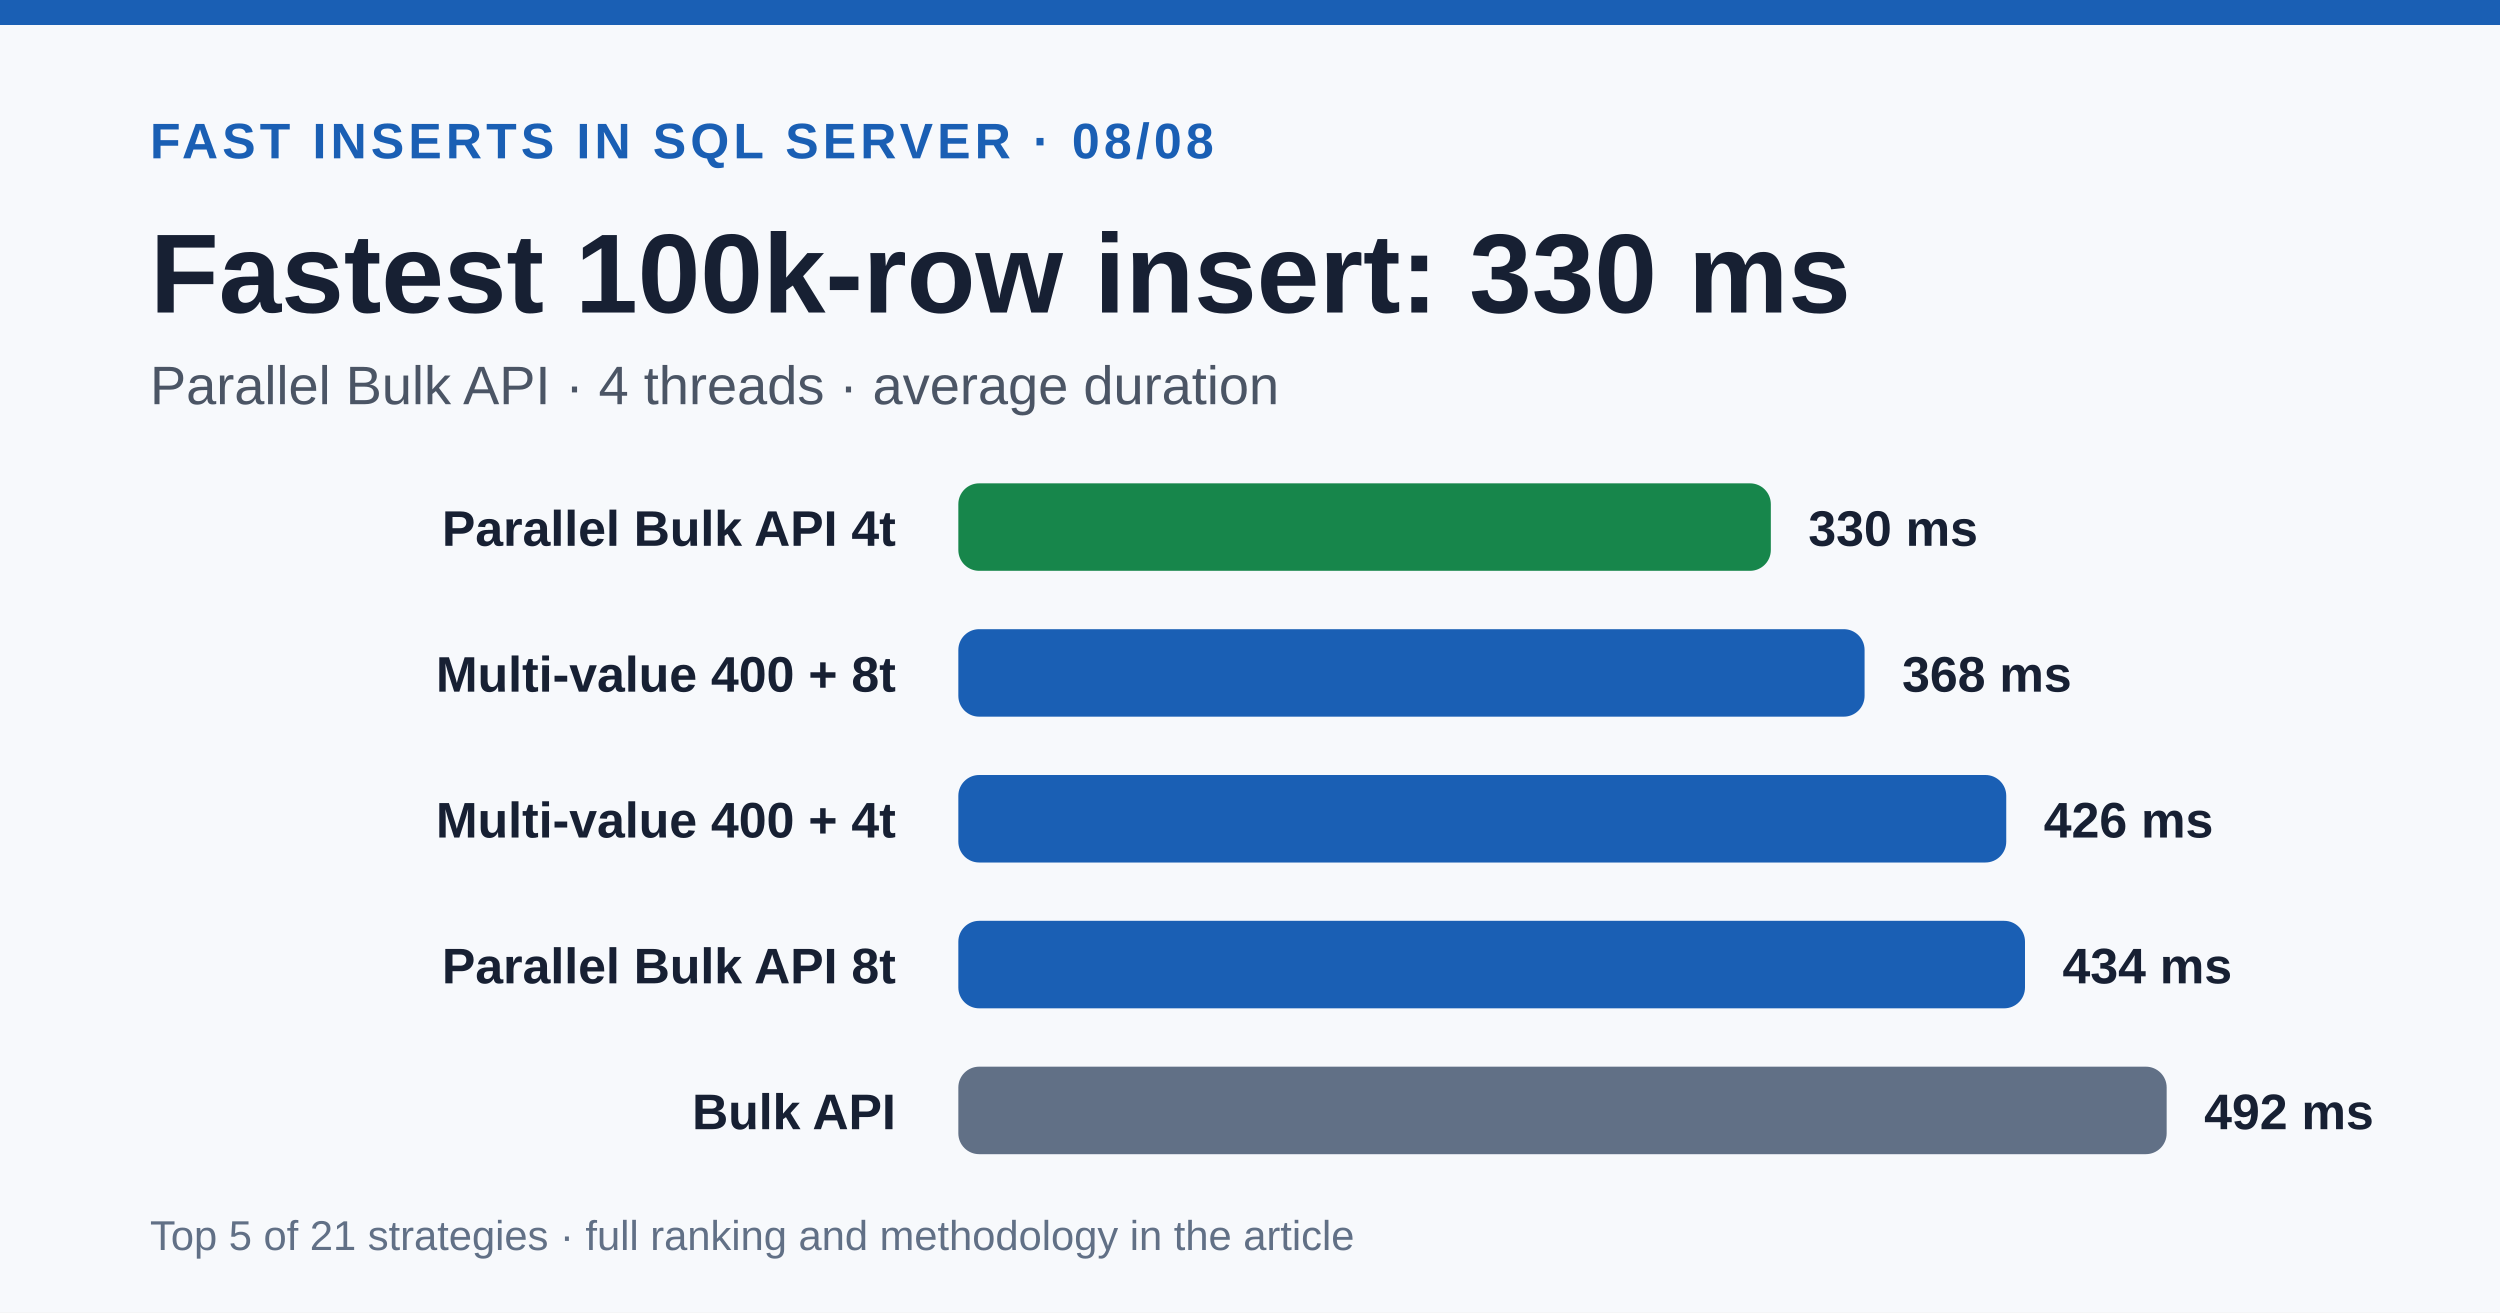
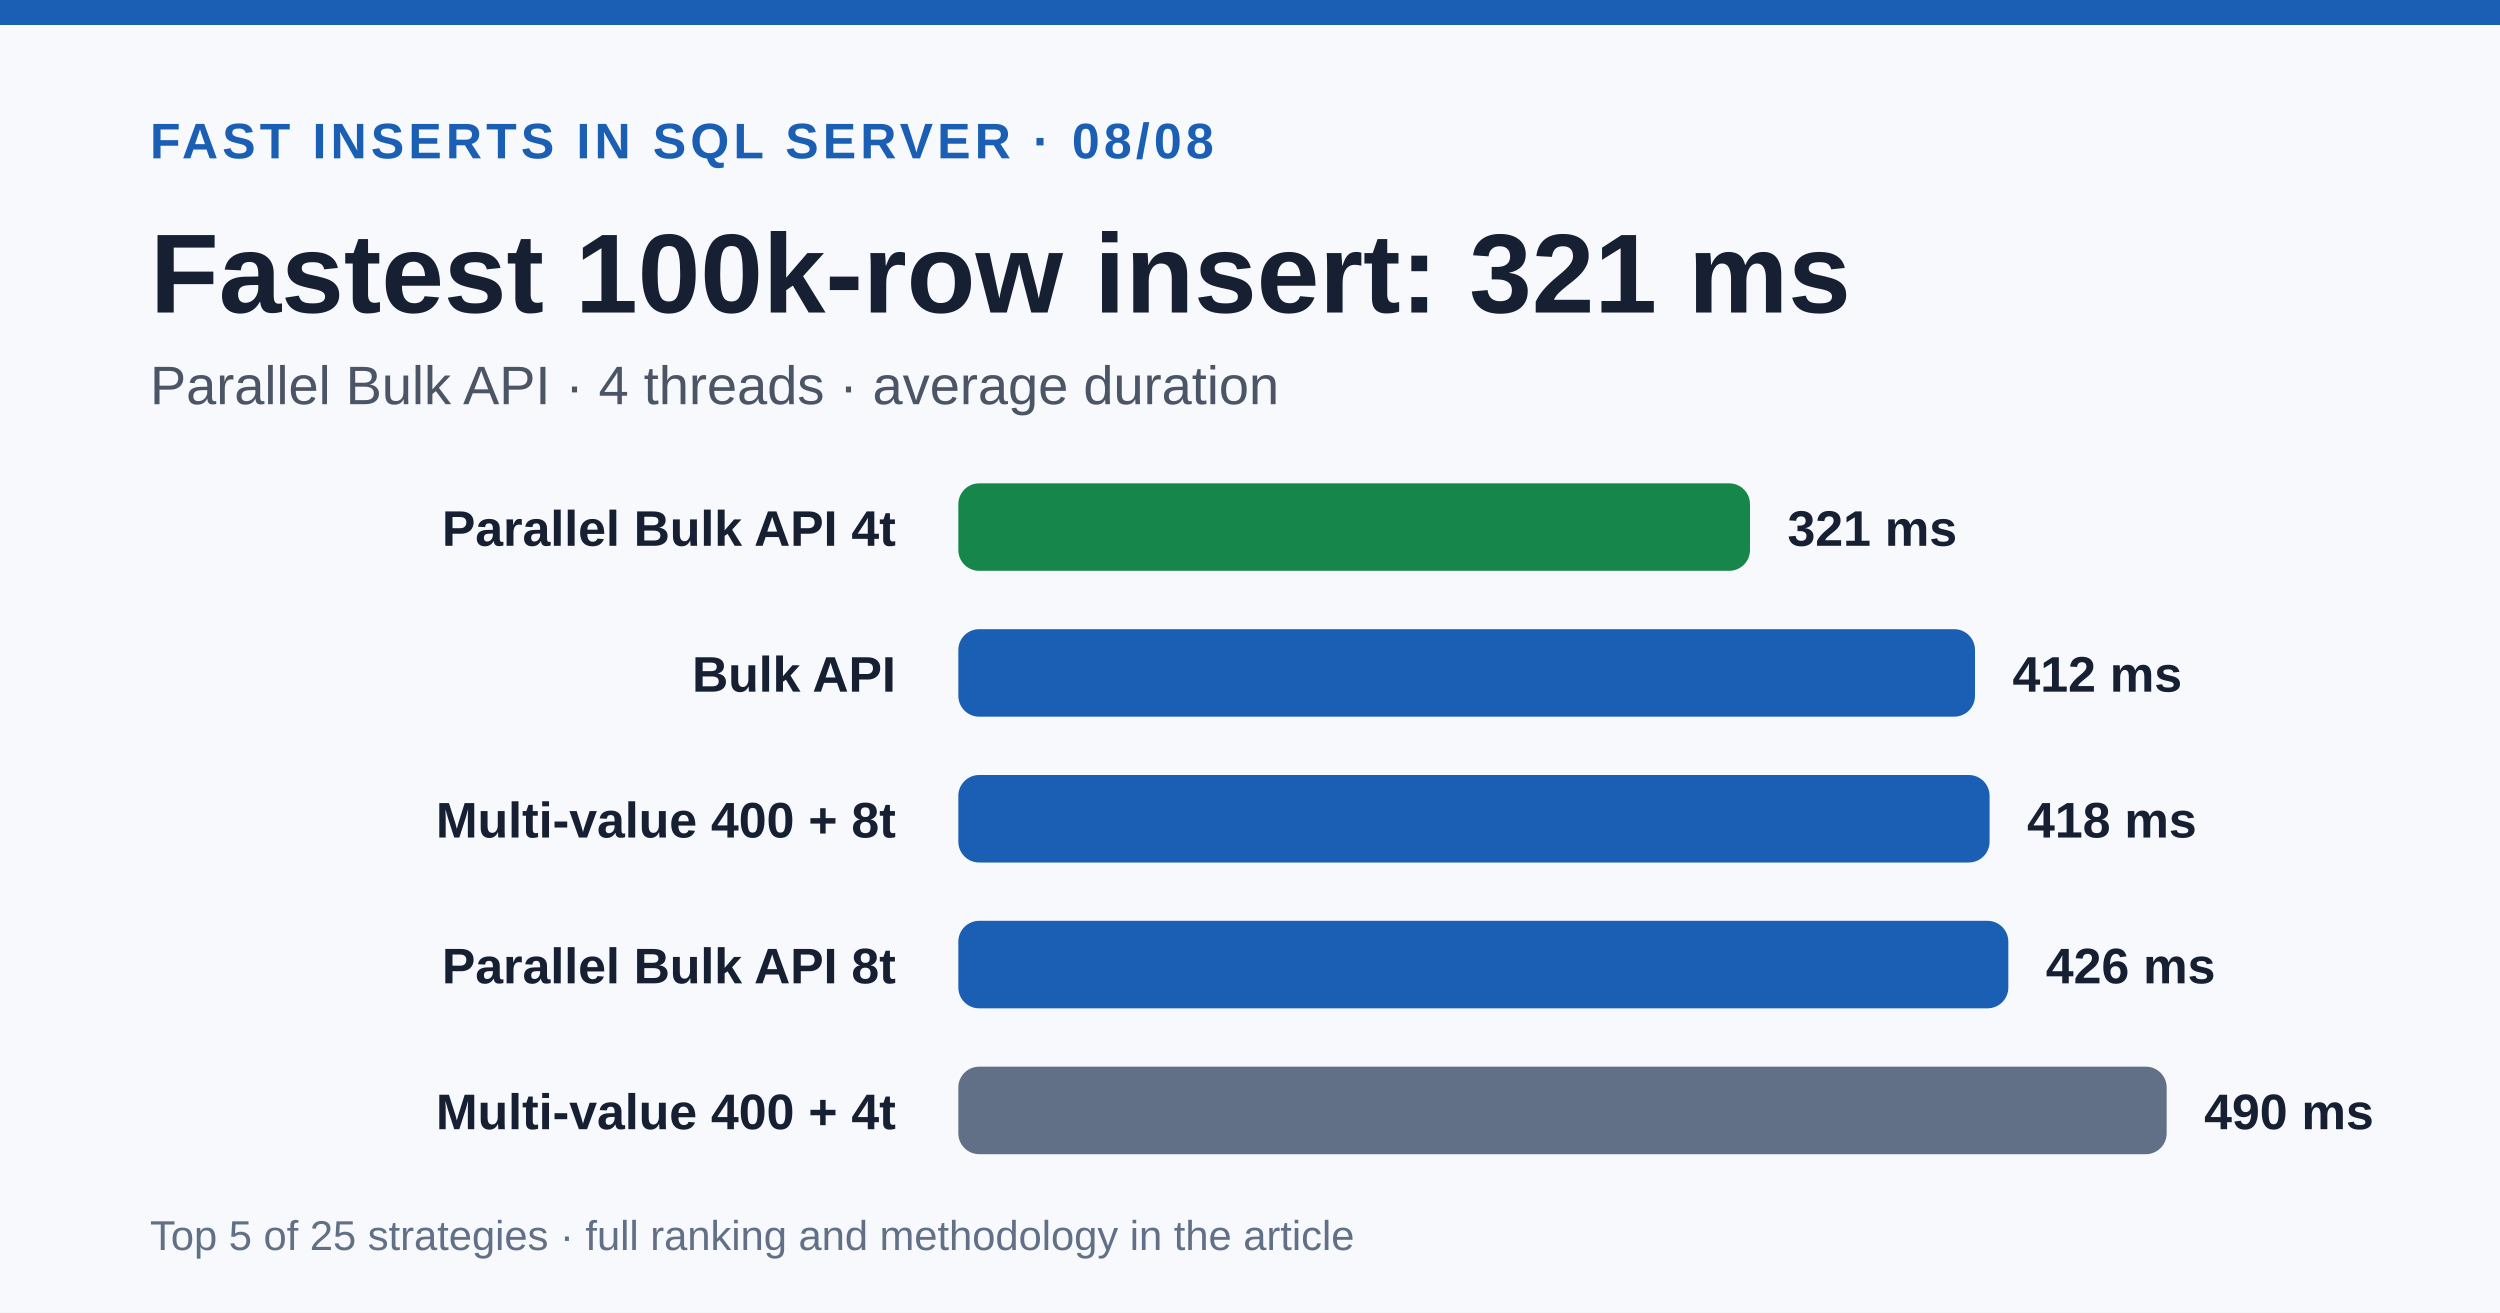
<svg xmlns="http://www.w3.org/2000/svg" width="1200" height="630" viewBox="0 0 1200 630" role="img" aria-labelledby="title description" data-theme-palette="">
  <style>@media (prefers-color-scheme: dark){[data-theme-palette] text[fill="#172033"],[data-theme-palette] tspan[fill="#172033"]{fill:#ffffff}[data-theme-palette] text[fill="#4b5565"],[data-theme-palette] tspan[fill="#4b5565"]{fill:#9aa8bf}[data-theme-palette] text[fill="#617086"],[data-theme-palette] tspan[fill="#617086"]{fill:#9aa8bf}[data-theme-palette] rect[fill="#f7f9fc"],[data-theme-palette] circle[fill="#f7f9fc"],[data-theme-palette] ellipse[fill="#f7f9fc"],[data-theme-palette] path[fill="#f7f9fc"],[data-theme-palette] polygon[fill="#f7f9fc"],[data-theme-palette] polyline[fill="#f7f9fc"],[data-theme-palette] line[fill="#f7f9fc"]{fill:#172033}[data-theme-palette] rect[fill="#172033"],[data-theme-palette] circle[fill="#172033"],[data-theme-palette] ellipse[fill="#172033"],[data-theme-palette] path[fill="#172033"],[data-theme-palette] polygon[fill="#172033"],[data-theme-palette] polyline[fill="#172033"],[data-theme-palette] line[fill="#172033"]{fill:#24304d}[data-theme-palette] rect[fill="#4b5565"],[data-theme-palette] circle[fill="#4b5565"],[data-theme-palette] ellipse[fill="#4b5565"],[data-theme-palette] path[fill="#4b5565"],[data-theme-palette] polygon[fill="#4b5565"],[data-theme-palette] polyline[fill="#4b5565"],[data-theme-palette] line[fill="#4b5565"]{fill:#55667f}[data-theme-palette] rect[fill="#617086"],[data-theme-palette] circle[fill="#617086"],[data-theme-palette] ellipse[fill="#617086"],[data-theme-palette] path[fill="#617086"],[data-theme-palette] polygon[fill="#617086"],[data-theme-palette] polyline[fill="#617086"],[data-theme-palette] line[fill="#617086"]{fill:#7d8699}}</style>
  <style>html[data-mode='dim'] [data-theme-palette] text[fill="#172033"]{fill:#ffffff}html[data-mode='dim'] [data-theme-palette] tspan[fill="#172033"]{fill:#ffffff}html[data-mode='dim'] [data-theme-palette] text[fill="#4b5565"]{fill:#9aa8bf}html[data-mode='dim'] [data-theme-palette] tspan[fill="#4b5565"]{fill:#9aa8bf}html[data-mode='dim'] [data-theme-palette] text[fill="#617086"]{fill:#9aa8bf}html[data-mode='dim'] [data-theme-palette] tspan[fill="#617086"]{fill:#9aa8bf}html[data-mode='dim'] [data-theme-palette] rect[fill="#f7f9fc"]{fill:#172033}html[data-mode='dim'] [data-theme-palette] circle[fill="#f7f9fc"]{fill:#172033}html[data-mode='dim'] [data-theme-palette] ellipse[fill="#f7f9fc"]{fill:#172033}html[data-mode='dim'] [data-theme-palette] path[fill="#f7f9fc"]{fill:#172033}html[data-mode='dim'] [data-theme-palette] polygon[fill="#f7f9fc"]{fill:#172033}html[data-mode='dim'] [data-theme-palette] polyline[fill="#f7f9fc"]{fill:#172033}html[data-mode='dim'] [data-theme-palette] line[fill="#f7f9fc"]{fill:#172033}html[data-mode='dim'] [data-theme-palette] rect[fill="#172033"]{fill:#24304d}html[data-mode='dim'] [data-theme-palette] circle[fill="#172033"]{fill:#24304d}html[data-mode='dim'] [data-theme-palette] ellipse[fill="#172033"]{fill:#24304d}html[data-mode='dim'] [data-theme-palette] path[fill="#172033"]{fill:#24304d}html[data-mode='dim'] [data-theme-palette] polygon[fill="#172033"]{fill:#24304d}html[data-mode='dim'] [data-theme-palette] polyline[fill="#172033"]{fill:#24304d}html[data-mode='dim'] [data-theme-palette] line[fill="#172033"]{fill:#24304d}html[data-mode='dim'] [data-theme-palette] rect[fill="#4b5565"]{fill:#55667f}html[data-mode='dim'] [data-theme-palette] circle[fill="#4b5565"]{fill:#55667f}html[data-mode='dim'] [data-theme-palette] ellipse[fill="#4b5565"]{fill:#55667f}html[data-mode='dim'] [data-theme-palette] path[fill="#4b5565"]{fill:#55667f}html[data-mode='dim'] [data-theme-palette] polygon[fill="#4b5565"]{fill:#55667f}html[data-mode='dim'] [data-theme-palette] polyline[fill="#4b5565"]{fill:#55667f}html[data-mode='dim'] [data-theme-palette] line[fill="#4b5565"]{fill:#55667f}html[data-mode='dim'] [data-theme-palette] rect[fill="#617086"]{fill:#7d8699}html[data-mode='dim'] [data-theme-palette] circle[fill="#617086"]{fill:#7d8699}html[data-mode='dim'] [data-theme-palette] ellipse[fill="#617086"]{fill:#7d8699}html[data-mode='dim'] [data-theme-palette] path[fill="#617086"]{fill:#7d8699}html[data-mode='dim'] [data-theme-palette] polygon[fill="#617086"]{fill:#7d8699}html[data-mode='dim'] [data-theme-palette] polyline[fill="#617086"]{fill:#7d8699}html[data-mode='dim'] [data-theme-palette] line[fill="#617086"]{fill:#7d8699}html[data-mode='lit'] [data-theme-palette] text[fill="#172033"]{fill:#172033}html[data-mode='lit'] [data-theme-palette] tspan[fill="#172033"]{fill:#172033}html[data-mode='lit'] [data-theme-palette] text[fill="#4b5565"]{fill:#4b5565}html[data-mode='lit'] [data-theme-palette] tspan[fill="#4b5565"]{fill:#4b5565}html[data-mode='lit'] [data-theme-palette] text[fill="#617086"]{fill:#617086}html[data-mode='lit'] [data-theme-palette] tspan[fill="#617086"]{fill:#617086}html[data-mode='lit'] [data-theme-palette] rect[fill="#f7f9fc"]{fill:#f7f9fc}html[data-mode='lit'] [data-theme-palette] circle[fill="#f7f9fc"]{fill:#f7f9fc}html[data-mode='lit'] [data-theme-palette] ellipse[fill="#f7f9fc"]{fill:#f7f9fc}html[data-mode='lit'] [data-theme-palette] path[fill="#f7f9fc"]{fill:#f7f9fc}html[data-mode='lit'] [data-theme-palette] polygon[fill="#f7f9fc"]{fill:#f7f9fc}html[data-mode='lit'] [data-theme-palette] polyline[fill="#f7f9fc"]{fill:#f7f9fc}html[data-mode='lit'] [data-theme-palette] line[fill="#f7f9fc"]{fill:#f7f9fc}html[data-mode='lit'] [data-theme-palette] rect[fill="#172033"]{fill:#172033}html[data-mode='lit'] [data-theme-palette] circle[fill="#172033"]{fill:#172033}html[data-mode='lit'] [data-theme-palette] ellipse[fill="#172033"]{fill:#172033}html[data-mode='lit'] [data-theme-palette] path[fill="#172033"]{fill:#172033}html[data-mode='lit'] [data-theme-palette] polygon[fill="#172033"]{fill:#172033}html[data-mode='lit'] [data-theme-palette] polyline[fill="#172033"]{fill:#172033}html[data-mode='lit'] [data-theme-palette] line[fill="#172033"]{fill:#172033}html[data-mode='lit'] [data-theme-palette] rect[fill="#4b5565"]{fill:#4b5565}html[data-mode='lit'] [data-theme-palette] circle[fill="#4b5565"]{fill:#4b5565}html[data-mode='lit'] [data-theme-palette] ellipse[fill="#4b5565"]{fill:#4b5565}html[data-mode='lit'] [data-theme-palette] path[fill="#4b5565"]{fill:#4b5565}html[data-mode='lit'] [data-theme-palette] polygon[fill="#4b5565"]{fill:#4b5565}html[data-mode='lit'] [data-theme-palette] polyline[fill="#4b5565"]{fill:#4b5565}html[data-mode='lit'] [data-theme-palette] line[fill="#4b5565"]{fill:#4b5565}html[data-mode='lit'] [data-theme-palette] rect[fill="#617086"]{fill:#617086}html[data-mode='lit'] [data-theme-palette] circle[fill="#617086"]{fill:#617086}html[data-mode='lit'] [data-theme-palette] ellipse[fill="#617086"]{fill:#617086}html[data-mode='lit'] [data-theme-palette] path[fill="#617086"]{fill:#617086}html[data-mode='lit'] [data-theme-palette] polygon[fill="#617086"]{fill:#617086}html[data-mode='lit'] [data-theme-palette] polyline[fill="#617086"]{fill:#617086}html[data-mode='lit'] [data-theme-palette] line[fill="#617086"]{fill:#617086}</style>
  <rect width="1200" height="630" fill="#f7f9fc" />
  <rect x="0" y="0" width="1200" height="12" fill="#1a5fb4" />
  <text x="72" y="76" fill="#1a5fb4" font-family="Segoe UI, Arial, sans-serif" font-size="24" font-weight="700" letter-spacing="2">FAST INSERTS IN SQL SERVER · 08/08</text>
-   <text x="72" y="150" fill="#172033" font-family="Segoe UI, Arial, sans-serif" font-size="54" font-weight="700">Fastest 100k-row insert: 330 ms</text>
+   <text x="72" y="150" fill="#172033" font-family="Segoe UI, Arial, sans-serif" font-size="54" font-weight="700">Fastest 100k-row insert: 321 ms</text>
  <text x="72" y="194" fill="#4b5565" font-family="Segoe UI, Arial, sans-serif" font-size="26">Parallel Bulk API · 4 threads · average duration</text>
  <text x="430" y="262" text-anchor="end" fill="#172033" font-family="Segoe UI, Arial, sans-serif" font-size="24" font-weight="600">Parallel Bulk API 4t</text>
-   <rect x="460" y="232" width="390" height="42" rx="10" fill="#17864b" />
-   <text x="868" y="262" fill="#172033" font-family="Segoe UI, Arial, sans-serif" font-size="24" font-weight="700">330 ms</text>
-   <text x="430" y="332" text-anchor="end" fill="#172033" font-family="Segoe UI, Arial, sans-serif" font-size="24" font-weight="600">Multi-value 400 + 8t</text>
-   <rect x="460" y="302" width="435" height="42" rx="10" fill="#1a5fb4" />
-   <text x="913" y="332" fill="#172033" font-family="Segoe UI, Arial, sans-serif" font-size="24" font-weight="700">368 ms</text>
-   <text x="430" y="402" text-anchor="end" fill="#172033" font-family="Segoe UI, Arial, sans-serif" font-size="24" font-weight="600">Multi-value 400 + 4t</text>
-   <rect x="460" y="372" width="503" height="42" rx="10" fill="#1a5fb4" />
-   <text x="981" y="402" fill="#172033" font-family="Segoe UI, Arial, sans-serif" font-size="24" font-weight="700">426 ms</text>
+   <rect x="460" y="232" width="380" height="42" rx="10" fill="#17864b" />
+   <text x="858" y="262" fill="#172033" font-family="Segoe UI, Arial, sans-serif" font-size="24" font-weight="700">321 ms</text>
+   <text x="430" y="332" text-anchor="end" fill="#172033" font-family="Segoe UI, Arial, sans-serif" font-size="24" font-weight="600">Bulk API</text>
+   <rect x="460" y="302" width="488" height="42" rx="10" fill="#1a5fb4" />
+   <text x="966" y="332" fill="#172033" font-family="Segoe UI, Arial, sans-serif" font-size="24" font-weight="700">412 ms</text>
+   <text x="430" y="402" text-anchor="end" fill="#172033" font-family="Segoe UI, Arial, sans-serif" font-size="24" font-weight="600">Multi-value 400 + 8t</text>
+   <rect x="460" y="372" width="495" height="42" rx="10" fill="#1a5fb4" />
+   <text x="973" y="402" fill="#172033" font-family="Segoe UI, Arial, sans-serif" font-size="24" font-weight="700">418 ms</text>
  <text x="430" y="472" text-anchor="end" fill="#172033" font-family="Segoe UI, Arial, sans-serif" font-size="24" font-weight="600">Parallel Bulk API 8t</text>
-   <rect x="460" y="442" width="512" height="42" rx="10" fill="#1a5fb4" />
-   <text x="990" y="472" fill="#172033" font-family="Segoe UI, Arial, sans-serif" font-size="24" font-weight="700">434 ms</text>
-   <text x="430" y="542" text-anchor="end" fill="#172033" font-family="Segoe UI, Arial, sans-serif" font-size="24" font-weight="600">Bulk API</text>
+   <rect x="460" y="442" width="504" height="42" rx="10" fill="#1a5fb4" />
+   <text x="982" y="472" fill="#172033" font-family="Segoe UI, Arial, sans-serif" font-size="24" font-weight="700">426 ms</text>
+   <text x="430" y="542" text-anchor="end" fill="#172033" font-family="Segoe UI, Arial, sans-serif" font-size="24" font-weight="600">Multi-value 400 + 4t</text>
  <rect x="460" y="512" width="580" height="42" rx="10" fill="#617086" />
-   <text x="1058" y="542" fill="#172033" font-family="Segoe UI, Arial, sans-serif" font-size="24" font-weight="700">492 ms</text>
-   <text x="72" y="600" fill="#617086" font-family="Segoe UI, Arial, sans-serif" font-size="20">Top 5 of 21 strategies · full ranking and methodology in the article</text>
+   <text x="1058" y="542" fill="#172033" font-family="Segoe UI, Arial, sans-serif" font-size="24" font-weight="700">490 ms</text>
+   <text x="72" y="600" fill="#617086" font-family="Segoe UI, Arial, sans-serif" font-size="20">Top 5 of 25 strategies · full ranking and methodology in the article</text>
</svg>
